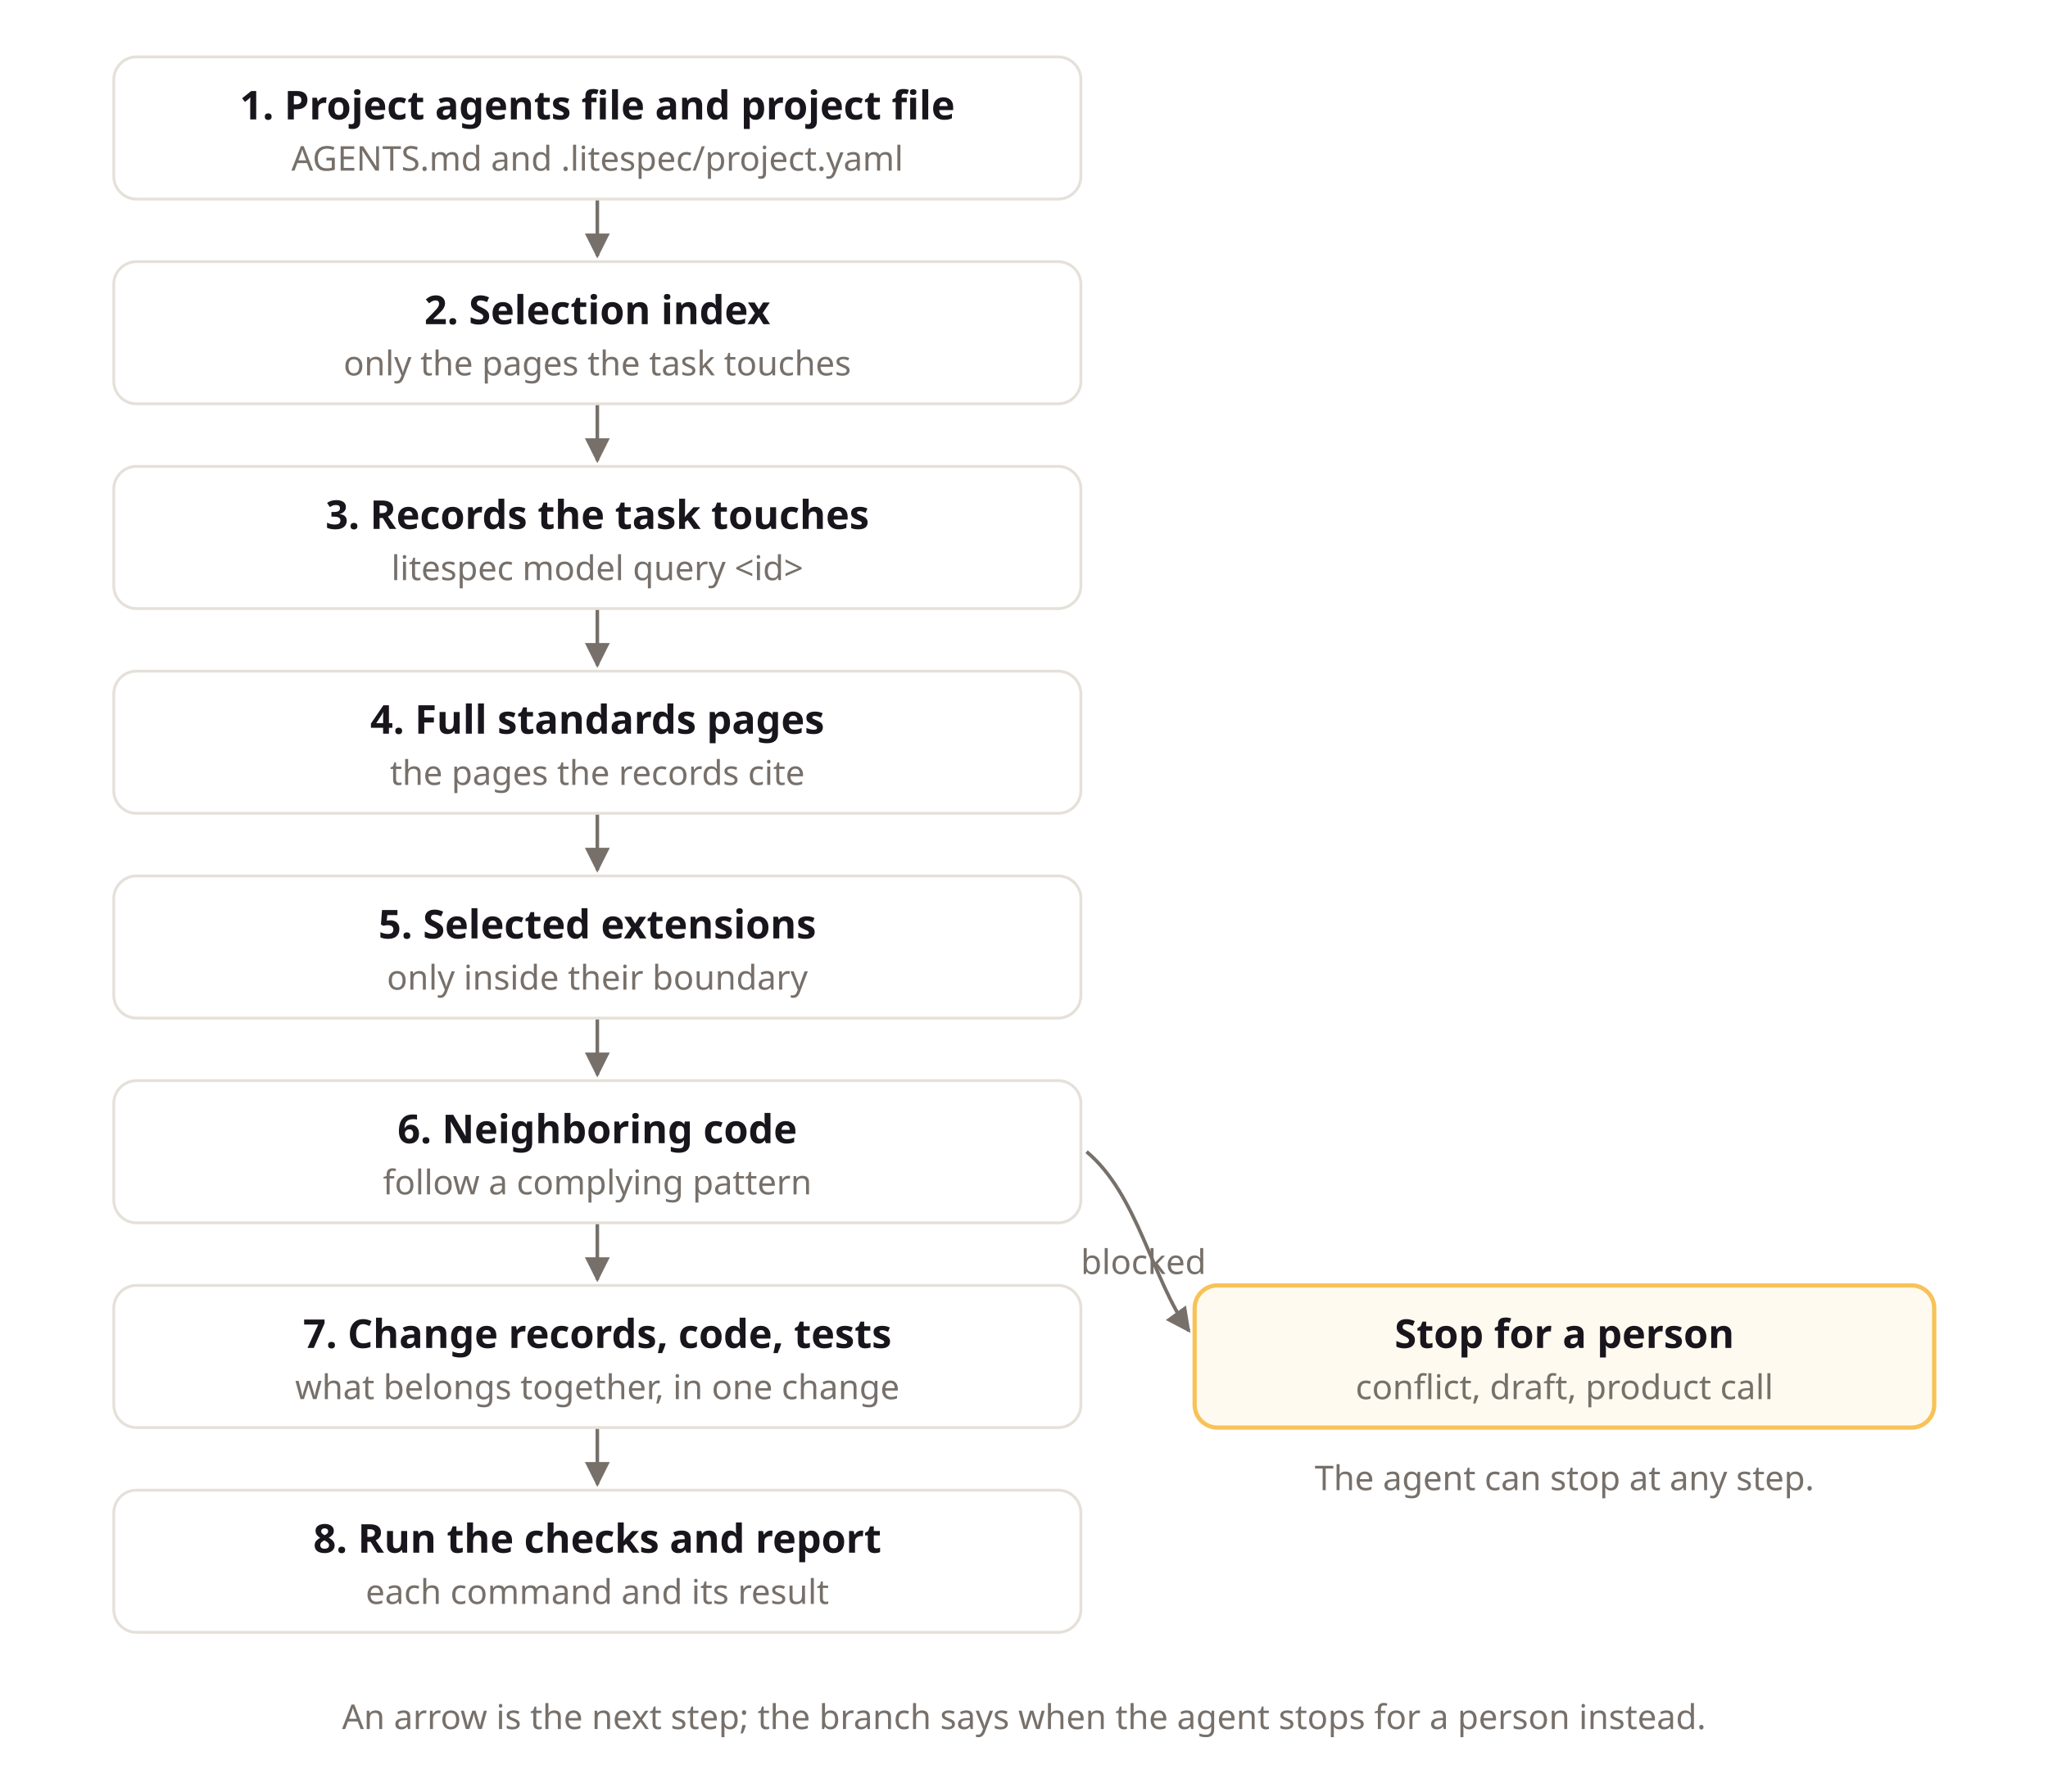
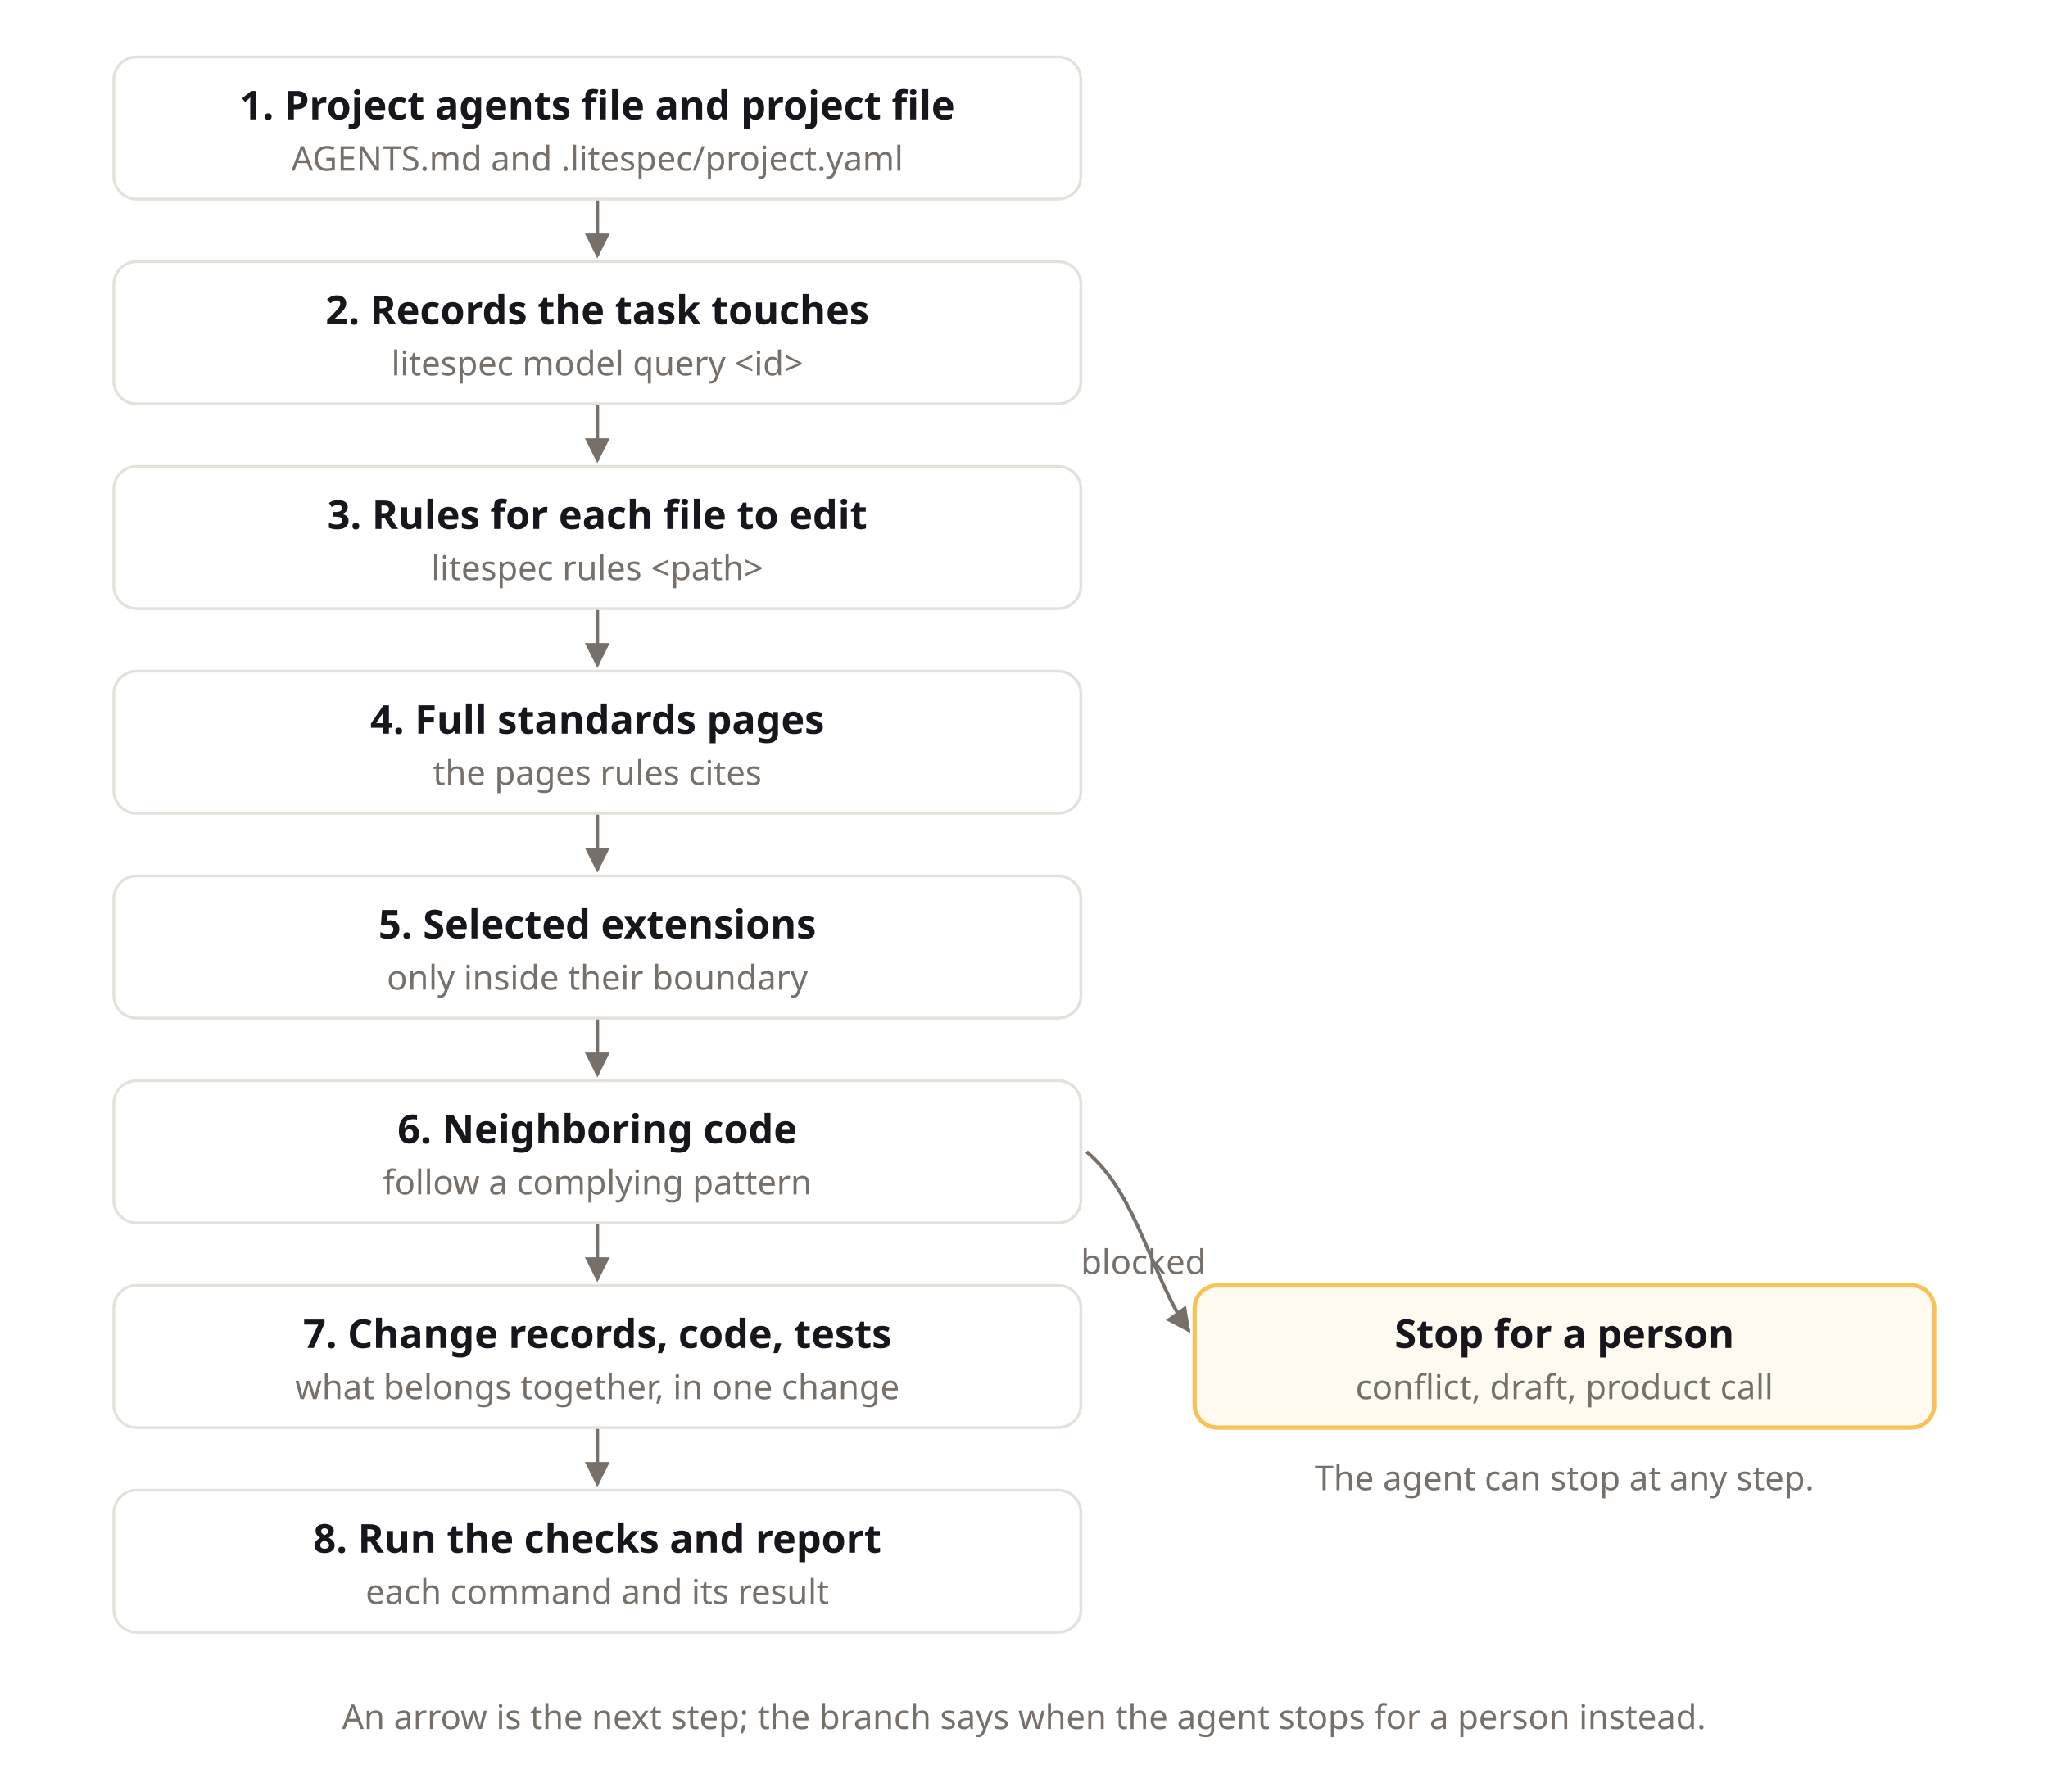
<svg xmlns="http://www.w3.org/2000/svg" width="720" height="630" viewBox="0 0 720 630" role="img" aria-labelledby="learn-agent-context-title learn-agent-context-desc" font-family="Geist, ui-sans-serif, system-ui, sans-serif">
  <defs>
    <marker id="learn-agent-context-arrow" viewBox="0 0 10 10" refX="9" refY="5" markerWidth="7" markerHeight="7" orient="auto-start-reverse">
      <path d="M0 0 10 5 0 10z" style="fill: var(--muted-fg, #77706a)" />
    </marker>
  </defs>
  <g style="stroke: var(--muted-fg, #77706a); fill: none" stroke-width="1.25" marker-end="url(#learn-agent-context-arrow)">
    <path d="M210 70 V 90" />
    <path d="M210 142 V 162" />
    <path d="M210 214 V 234" />
    <path d="M210 286 V 306" />
    <path d="M210 358 V 378" />
    <path d="M210 430 V 450" />
    <path d="M210 502 V 522" />
    <path d="M382 405 C 400 420, 405 450, 418 468" />
  </g>
  <g style="fill: var(--bg, #ffffff); stroke: var(--border, #e5e0d9)" stroke-width="1">
    <rect x="40" y="20" width="340" height="50" rx="8" />
    <rect x="40" y="92" width="340" height="50" rx="8" />
    <rect x="40" y="164" width="340" height="50" rx="8" />
    <rect x="40" y="236" width="340" height="50" rx="8" />
    <rect x="40" y="308" width="340" height="50" rx="8" />
    <rect x="40" y="380" width="340" height="50" rx="8" />
    <rect x="40" y="452" width="340" height="50" rx="8" />
    <rect x="40" y="524" width="340" height="50" rx="8" />
  </g>
  <rect x="420" y="452" width="260" height="50" rx="8" style="fill: var(--accent-subtle, #fffaf0); stroke: var(--accent, #f8c258)" stroke-width="1.5" />
  <g style="fill: var(--fg, #19151c)" font-size="14" font-weight="600" text-anchor="middle">
    <text x="210" y="42">1. Project agents file and project file</text>
-     <text x="210" y="114">2. Selection index</text>
-     <text x="210" y="186">3. Records the task touches</text>
+     <text x="210" y="114">2. Records the task touches</text>
+     <text x="210" y="186">3. Rules for each file to edit</text>
    <text x="210" y="258">4. Full standards pages</text>
    <text x="210" y="330">5. Selected extensions</text>
    <text x="210" y="402">6. Neighboring code</text>
    <text x="210" y="474">7. Change records, code, tests</text>
    <text x="210" y="546">8. Run the checks and report</text>
    <text x="550" y="474">Stop for a person</text>
  </g>
  <g style="fill: var(--muted-fg, #77706a)" font-size="12" text-anchor="middle">
    <text x="210" y="60">AGENTS.md and .litespec/project.yaml</text>
-     <text x="210" y="132">only the pages the task touches</text>
-     <text x="210" y="204">litespec model query &lt;id&gt;</text>
-     <text x="210" y="276">the pages the records cite</text>
+     <text x="210" y="132">litespec model query &lt;id&gt;</text>
+     <text x="210" y="204">litespec rules &lt;path&gt;</text>
+     <text x="210" y="276">the pages rules cites</text>
    <text x="210" y="348">only inside their boundary</text>
    <text x="210" y="420">follow a complying pattern</text>
    <text x="210" y="492">what belongs together, in one change</text>
    <text x="210" y="564">each command and its result</text>
    <text x="550" y="492">conflict, draft, product call</text>
    <text x="402" y="448">blocked</text>
    <text x="550" y="524">The agent can stop at any step.</text>
  </g>
  <text x="360" y="608" text-anchor="middle" font-size="12" style="fill: var(--muted-fg, #77706a)">An arrow is the next step; the branch says when the agent stops for a person instead.</text>
</svg>
